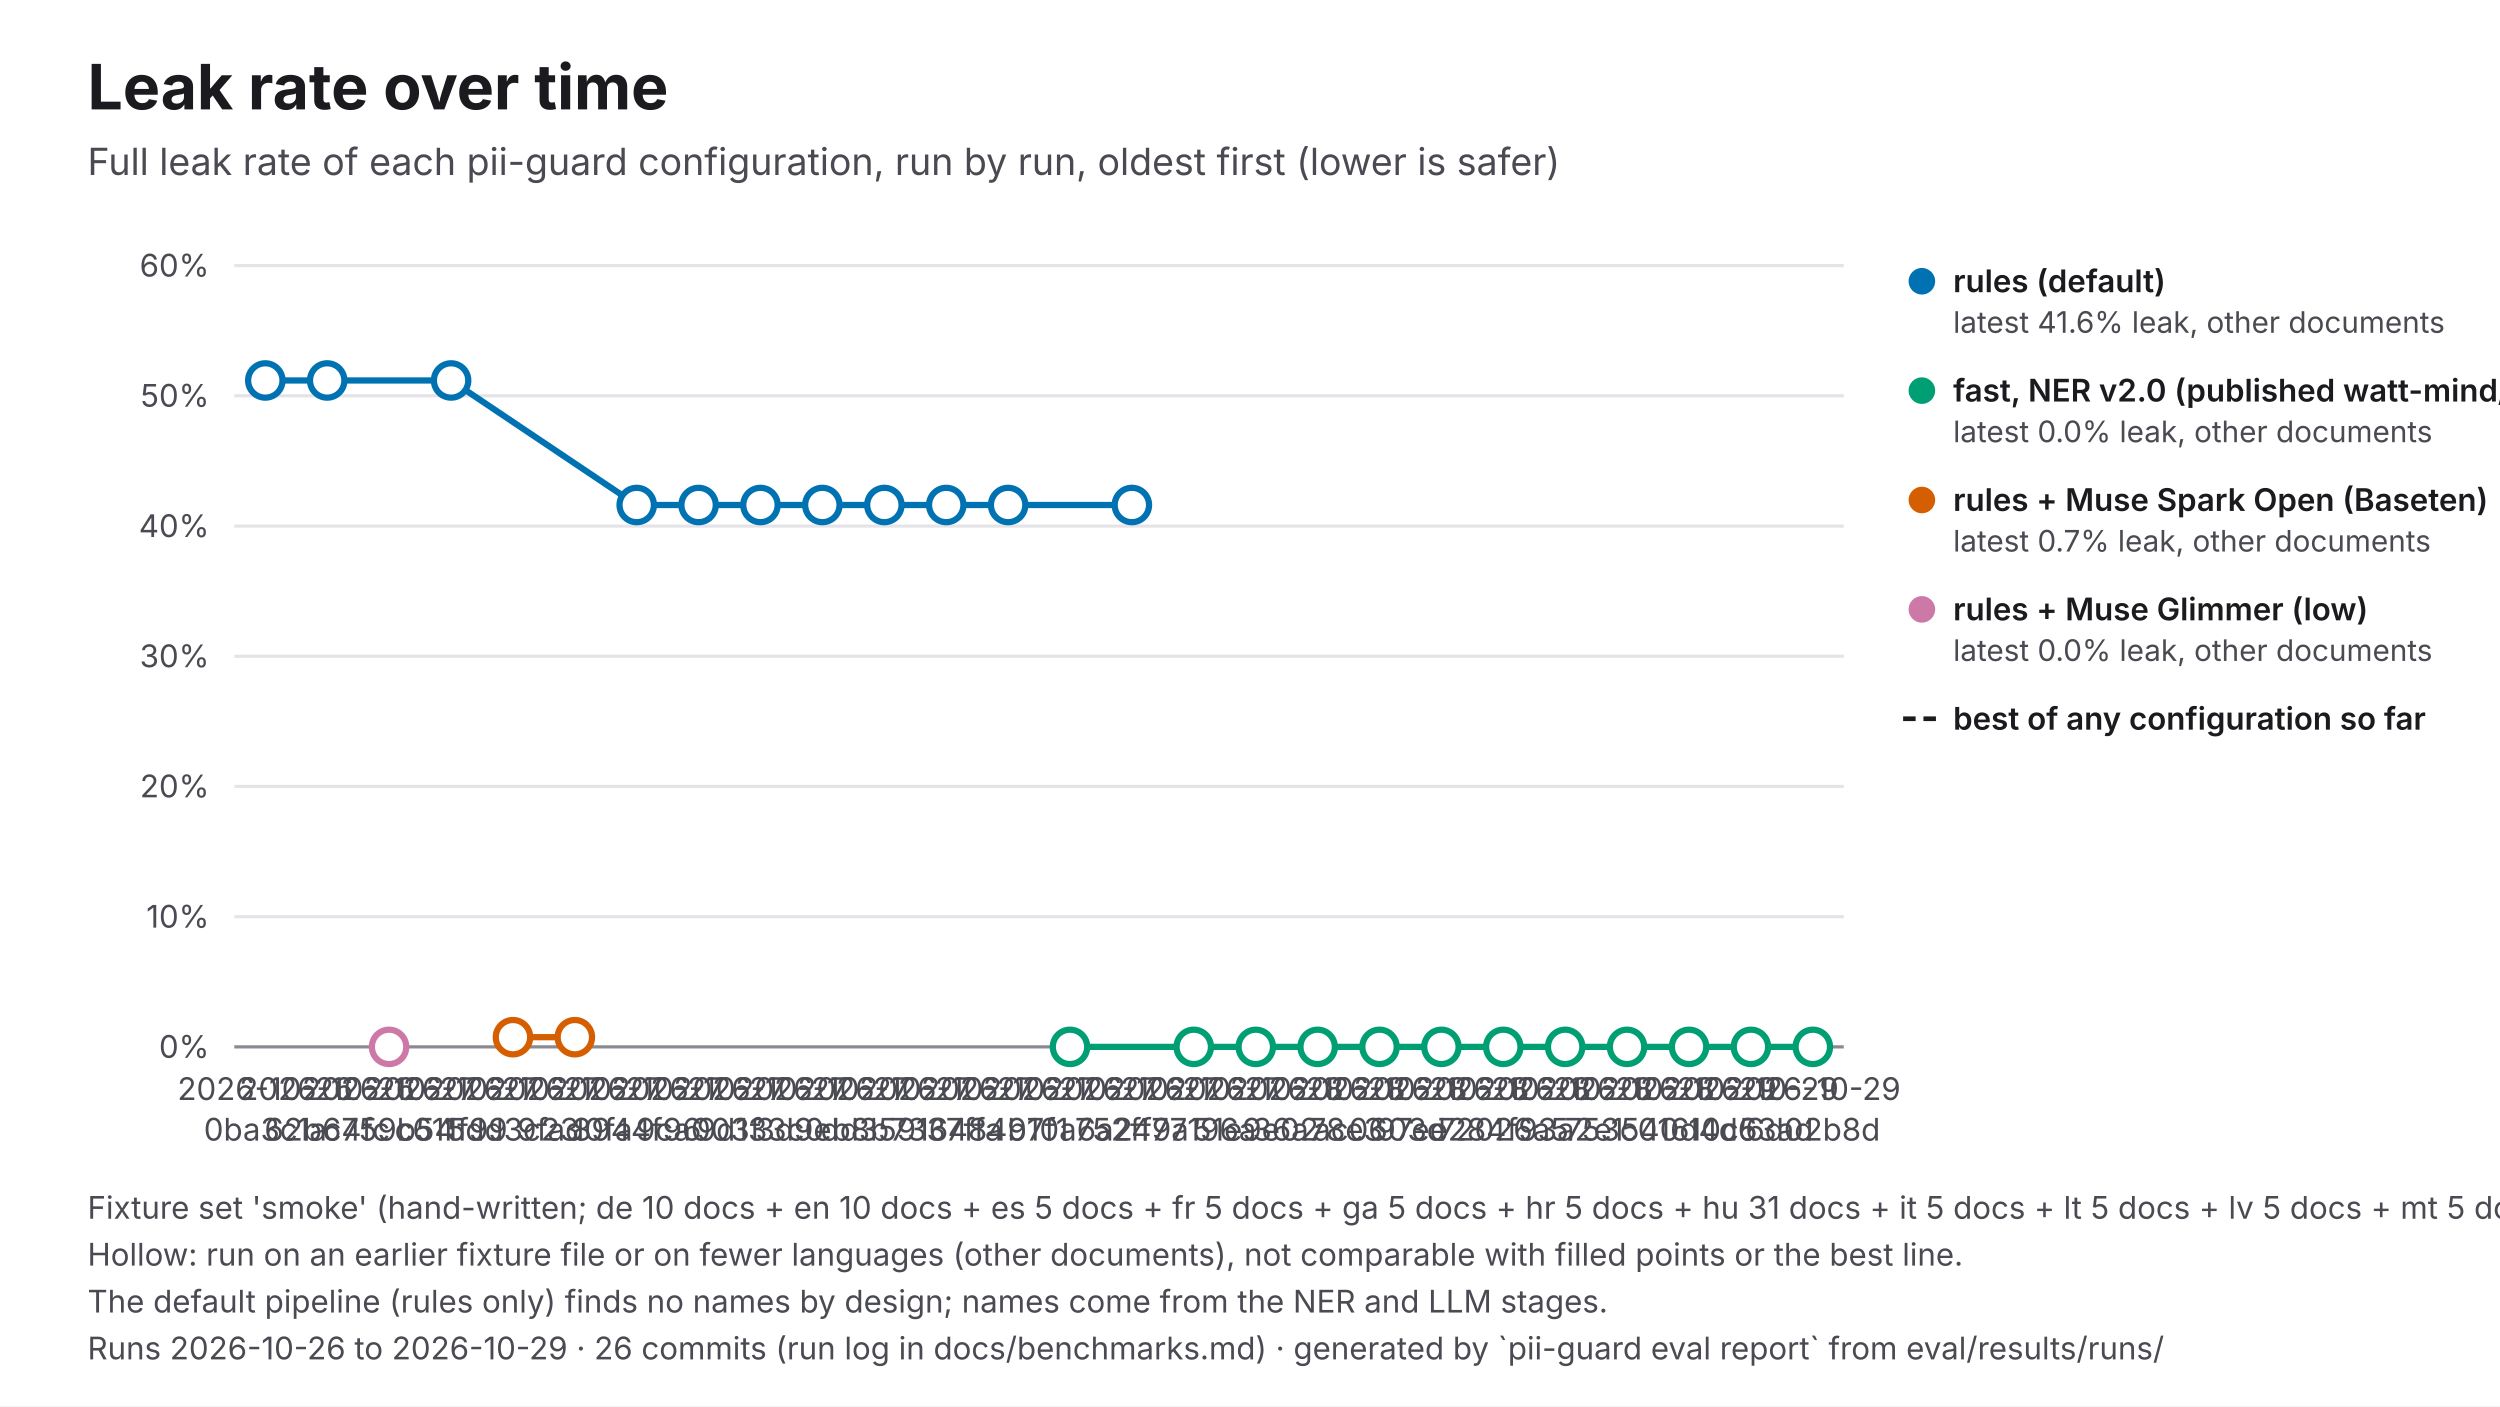
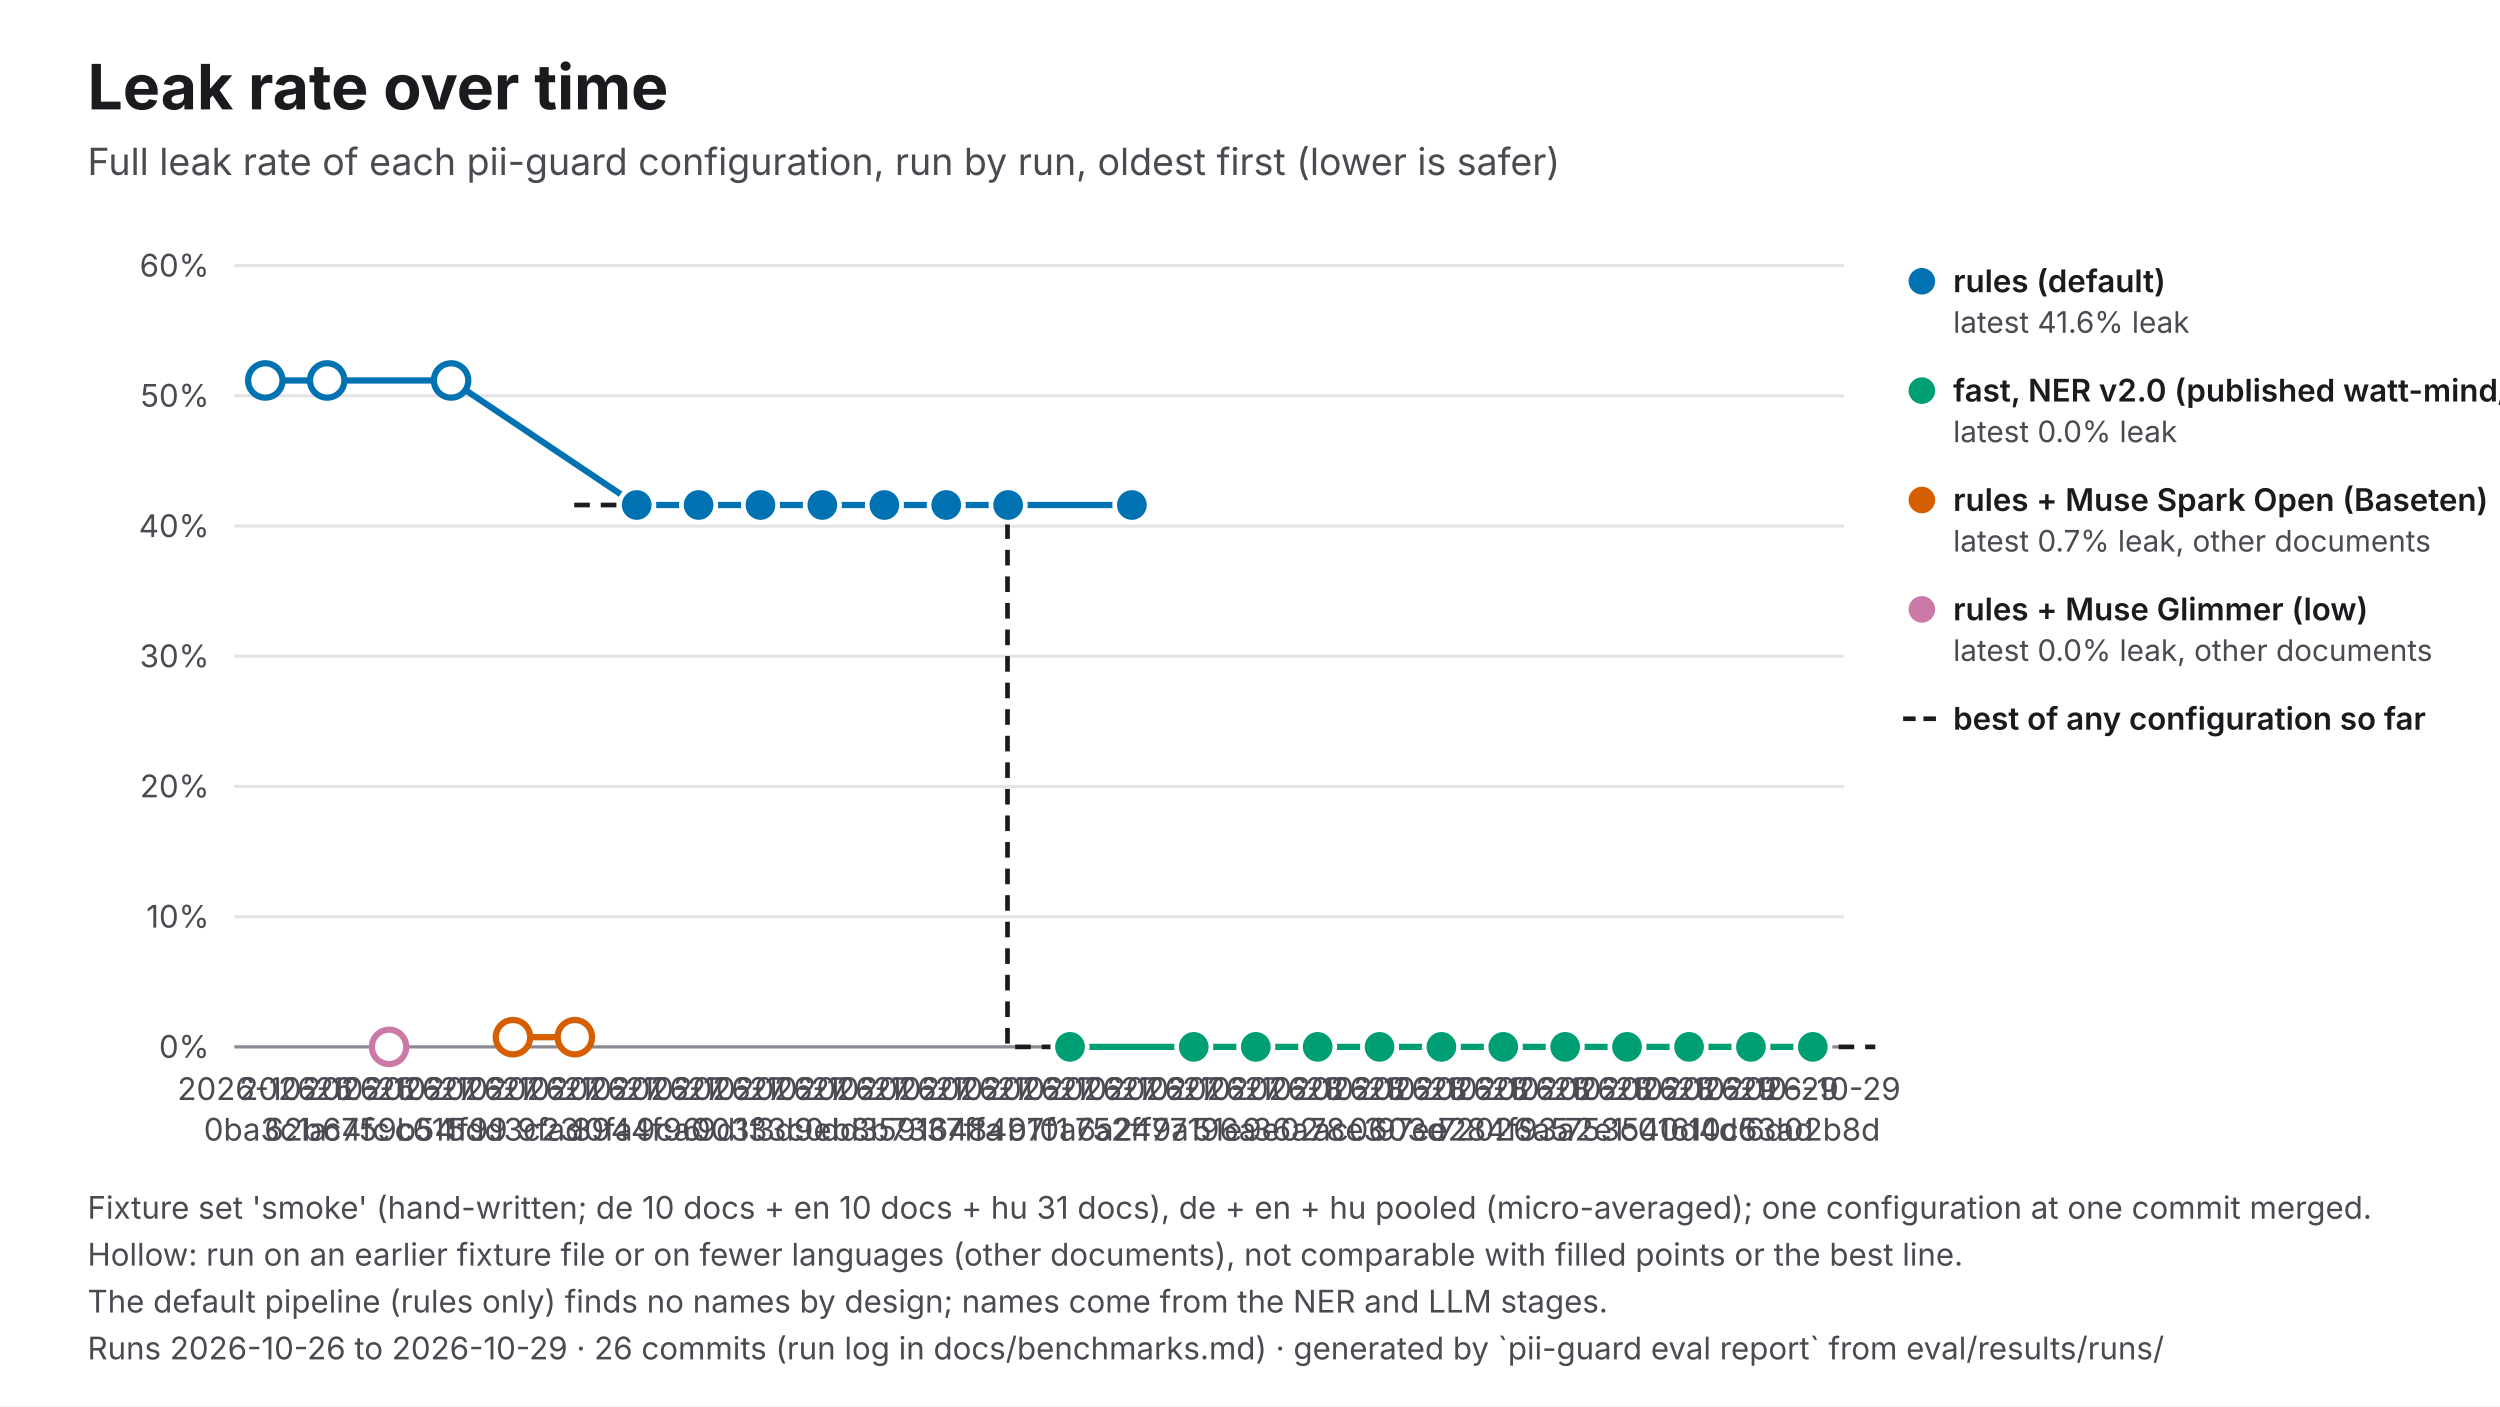
<svg xmlns="http://www.w3.org/2000/svg" viewBox="0 0 1600 900" width="1600" height="900" role="img" aria-labelledby="t d" font-family="Inter, 'Helvetica Neue', Helvetica, Arial, sans-serif">
  <rect width="1600" height="900" fill="#FFFFFF" />
  <text x="56" y="70" font-size="40" fill="#1B1B1F" font-weight="700">Leak rate over time</text>
  <text x="56" y="112" font-size="24" fill="#4A4A52">Full leak rate of each pii-guard configuration, run by run, oldest first (lower is safer)</text>
  <line x1="150" y1="670" x2="1180" y2="670" stroke="#E3E3E8" stroke-width="2" />
  <text x="134" y="677" font-size="20" fill="#4A4A52" text-anchor="end">0%</text>
  <line x1="150" y1="586.7" x2="1180" y2="586.7" stroke="#E3E3E8" stroke-width="2" />
  <text x="134" y="593.7" font-size="20" fill="#4A4A52" text-anchor="end">10%</text>
  <line x1="150" y1="503.3" x2="1180" y2="503.3" stroke="#E3E3E8" stroke-width="2" />
  <text x="134" y="510.3" font-size="20" fill="#4A4A52" text-anchor="end">20%</text>
  <line x1="150" y1="420" x2="1180" y2="420" stroke="#E3E3E8" stroke-width="2" />
  <text x="134" y="427" font-size="20" fill="#4A4A52" text-anchor="end">30%</text>
  <line x1="150" y1="336.7" x2="1180" y2="336.7" stroke="#E3E3E8" stroke-width="2" />
  <text x="134" y="343.7" font-size="20" fill="#4A4A52" text-anchor="end">40%</text>
  <line x1="150" y1="253.3" x2="1180" y2="253.3" stroke="#E3E3E8" stroke-width="2" />
  <text x="134" y="260.3" font-size="20" fill="#4A4A52" text-anchor="end">50%</text>
  <line x1="150" y1="170" x2="1180" y2="170" stroke="#E3E3E8" stroke-width="2" />
  <text x="134" y="177" font-size="20" fill="#4A4A52" text-anchor="end">60%</text>
  <text x="169.8" y="704" font-size="20" fill="#4A4A52" text-anchor="middle">2026-10-26</text>
  <text x="169.8" y="730" font-size="20" fill="#4A4A52" text-anchor="middle">0ba3c1a</text>
  <text x="209.4" y="704" font-size="20" fill="#4A4A52" text-anchor="middle">2026-10-26</text>
  <text x="209.4" y="730" font-size="20" fill="#4A4A52" text-anchor="middle">62b64fc</text>
  <text x="249" y="704" font-size="20" fill="#4A4A52" text-anchor="middle">2026-10-27</text>
  <text x="249" y="730" font-size="20" fill="#4A4A52" text-anchor="middle">c759b54</text>
  <text x="288.7" y="704" font-size="20" fill="#4A4A52" text-anchor="middle">2026-10-27</text>
  <text x="288.7" y="730" font-size="20" fill="#4A4A52" text-anchor="middle">c611f99</text>
  <text x="328.3" y="704" font-size="20" fill="#4A4A52" text-anchor="middle">2026-10-27</text>
  <text x="328.3" y="730" font-size="20" fill="#4A4A52" text-anchor="middle">5dd3c23</text>
  <text x="367.9" y="704" font-size="20" fill="#4A4A52" text-anchor="middle">2026-10-27</text>
  <text x="367.9" y="730" font-size="20" fill="#4A4A52" text-anchor="middle">9fad0fa</text>
  <text x="407.5" y="704" font-size="20" fill="#4A4A52" text-anchor="middle">2026-10-27</text>
  <text x="407.5" y="730" font-size="20" fill="#4A4A52" text-anchor="middle">8944f96</text>
  <text x="447.1" y="704" font-size="20" fill="#4A4A52" text-anchor="middle">2026-10-27</text>
  <text x="447.1" y="730" font-size="20" fill="#4A4A52" text-anchor="middle">9ca003f</text>
  <text x="486.7" y="704" font-size="20" fill="#4A4A52" text-anchor="middle">2026-10-27</text>
  <text x="486.7" y="730" font-size="20" fill="#4A4A52" text-anchor="middle">9d133c0</text>
  <text x="526.3" y="704" font-size="20" fill="#4A4A52" text-anchor="middle">2026-10-27</text>
  <text x="526.3" y="730" font-size="20" fill="#4A4A52" text-anchor="middle">3d9eb8b</text>
  <text x="566" y="704" font-size="20" fill="#4A4A52" text-anchor="middle">2026-10-27</text>
  <text x="566" y="730" font-size="20" fill="#4A4A52" text-anchor="middle">dd35916</text>
  <text x="605.6" y="704" font-size="20" fill="#4A4A52" text-anchor="middle">2026-10-27</text>
  <text x="605.6" y="730" font-size="20" fill="#4A4A52" text-anchor="middle">7337ffa</text>
  <text x="645.2" y="704" font-size="20" fill="#4A4A52" text-anchor="middle">2026-10-27</text>
  <text x="645.2" y="730" font-size="20" fill="#4A4A52" text-anchor="middle">484b7f1</text>
  <text x="684.8" y="704" font-size="20" fill="#4A4A52" text-anchor="middle">2026-10-27</text>
  <text x="684.8" y="730" font-size="20" fill="#4A4A52" text-anchor="middle">910a6a2</text>
  <text x="724.4" y="704" font-size="20" fill="#4A4A52" text-anchor="middle">2026-10-27</text>
  <text x="724.4" y="730" font-size="20" fill="#4A4A52" text-anchor="middle">752ff9a</text>
  <text x="764" y="704" font-size="20" fill="#4A4A52" text-anchor="middle">2026-10-27</text>
  <text x="764" y="730" font-size="20" fill="#4A4A52" text-anchor="middle">477196a</text>
  <text x="803.7" y="704" font-size="20" fill="#4A4A52" text-anchor="middle">2026-10-28</text>
  <text x="803.7" y="730" font-size="20" fill="#4A4A52" text-anchor="middle">51e9e02</text>
  <text x="843.3" y="704" font-size="20" fill="#4A4A52" text-anchor="middle">2026-10-28</text>
  <text x="843.3" y="730" font-size="20" fill="#4A4A52" text-anchor="middle">36a78e3</text>
  <text x="882.9" y="704" font-size="20" fill="#4A4A52" text-anchor="middle">2026-10-28</text>
  <text x="882.9" y="730" font-size="20" fill="#4A4A52" text-anchor="middle">ac0603d</text>
  <text x="922.5" y="704" font-size="20" fill="#4A4A52" text-anchor="middle">2026-10-28</text>
  <text x="922.5" y="730" font-size="20" fill="#4A4A52" text-anchor="middle">97ee284</text>
  <text x="962.1" y="704" font-size="20" fill="#4A4A52" text-anchor="middle">2026-10-28</text>
  <text x="962.1" y="730" font-size="20" fill="#4A4A52" text-anchor="middle">72026a5</text>
  <text x="1001.7" y="704" font-size="20" fill="#4A4A52" text-anchor="middle">2026-10-28</text>
  <text x="1001.7" y="730" font-size="20" fill="#4A4A52" text-anchor="middle">f93a2e1</text>
  <text x="1041.3" y="704" font-size="20" fill="#4A4A52" text-anchor="middle">2026-10-28</text>
  <text x="1041.3" y="730" font-size="20" fill="#4A4A52" text-anchor="middle">753c016</text>
  <text x="1081" y="704" font-size="20" fill="#4A4A52" text-anchor="middle">2026-10-29</text>
  <text x="1081" y="730" font-size="20" fill="#4A4A52" text-anchor="middle">540d4d6</text>
  <text x="1120.6" y="704" font-size="20" fill="#4A4A52" text-anchor="middle">2026-10-29</text>
  <text x="1120.6" y="730" font-size="20" fill="#4A4A52" text-anchor="middle">10c53ad</text>
  <text x="1160.2" y="704" font-size="20" fill="#4A4A52" text-anchor="middle">2026-10-29</text>
  <text x="1160.2" y="730" font-size="20" fill="#4A4A52" text-anchor="middle">6d02b8d</text>
  <line x1="150" y1="670" x2="1180" y2="670" stroke="#8A8A93" stroke-width="2" />
+   <path d="M367.5,323.2H407.1V323.2H446.7V323.2H486.3V323.2H526V323.2H565.6V323.2H605.2V323.2H644.8V670H684.4V670H724V670H763.7V670H803.3V670H842.9V670H882.5V670H922.1V670H961.7V670H1001.3V670H1041V670H1080.6V670H1120.2V670H1200.2" fill="none" stroke="#1B1B1F" stroke-width="3" stroke-dasharray="10 7" />
  <path d="M169.8,243.5L209.4,243.5L288.7,243.5L407.5,323.2L447.1,323.2L486.7,323.2L526.3,323.2L566,323.2L605.6,323.2L645.2,323.2L724.4,323.2" fill="none" stroke="#0072B2" stroke-width="4" />
  <circle cx="169.8" cy="243.5" r="11" fill="#FFFFFF" stroke="#0072B2" stroke-width="4" />
  <circle cx="209.4" cy="243.5" r="11" fill="#FFFFFF" stroke="#0072B2" stroke-width="4" />
  <circle cx="288.7" cy="243.5" r="11" fill="#FFFFFF" stroke="#0072B2" stroke-width="4" />
-   <circle cx="407.5" cy="323.2" r="11" fill="#FFFFFF" stroke="#0072B2" stroke-width="4" />
-   <circle cx="447.1" cy="323.2" r="11" fill="#FFFFFF" stroke="#0072B2" stroke-width="4" />
-   <circle cx="486.7" cy="323.2" r="11" fill="#FFFFFF" stroke="#0072B2" stroke-width="4" />
-   <circle cx="526.3" cy="323.2" r="11" fill="#FFFFFF" stroke="#0072B2" stroke-width="4" />
-   <circle cx="566" cy="323.2" r="11" fill="#FFFFFF" stroke="#0072B2" stroke-width="4" />
-   <circle cx="605.6" cy="323.2" r="11" fill="#FFFFFF" stroke="#0072B2" stroke-width="4" />
-   <circle cx="645.2" cy="323.2" r="11" fill="#FFFFFF" stroke="#0072B2" stroke-width="4" />
-   <circle cx="724.4" cy="323.2" r="11" fill="#FFFFFF" stroke="#0072B2" stroke-width="4" />
+   <circle cx="407.5" cy="323.2" r="11" fill="#0072B2" stroke="#FFFFFF" stroke-width="3" />
+   <circle cx="447.1" cy="323.2" r="11" fill="#0072B2" stroke="#FFFFFF" stroke-width="3" />
+   <circle cx="486.7" cy="323.2" r="11" fill="#0072B2" stroke="#FFFFFF" stroke-width="3" />
+   <circle cx="526.3" cy="323.2" r="11" fill="#0072B2" stroke="#FFFFFF" stroke-width="3" />
+   <circle cx="566" cy="323.2" r="11" fill="#0072B2" stroke="#FFFFFF" stroke-width="3" />
+   <circle cx="605.6" cy="323.2" r="11" fill="#0072B2" stroke="#FFFFFF" stroke-width="3" />
+   <circle cx="645.2" cy="323.2" r="11" fill="#0072B2" stroke="#FFFFFF" stroke-width="3" />
+   <circle cx="724.4" cy="323.2" r="11" fill="#0072B2" stroke="#FFFFFF" stroke-width="3" />
  <path d="M684.8,670L764,670L803.7,670L843.3,670L882.9,670L922.5,670L962.1,670L1001.7,670L1041.3,670L1081,670L1120.6,670L1160.2,670" fill="none" stroke="#009E73" stroke-width="4" />
-   <circle cx="684.8" cy="670" r="11" fill="#FFFFFF" stroke="#009E73" stroke-width="4" />
-   <circle cx="764" cy="670" r="11" fill="#FFFFFF" stroke="#009E73" stroke-width="4" />
-   <circle cx="803.7" cy="670" r="11" fill="#FFFFFF" stroke="#009E73" stroke-width="4" />
-   <circle cx="843.3" cy="670" r="11" fill="#FFFFFF" stroke="#009E73" stroke-width="4" />
-   <circle cx="882.9" cy="670" r="11" fill="#FFFFFF" stroke="#009E73" stroke-width="4" />
-   <circle cx="922.5" cy="670" r="11" fill="#FFFFFF" stroke="#009E73" stroke-width="4" />
-   <circle cx="962.1" cy="670" r="11" fill="#FFFFFF" stroke="#009E73" stroke-width="4" />
-   <circle cx="1001.7" cy="670" r="11" fill="#FFFFFF" stroke="#009E73" stroke-width="4" />
-   <circle cx="1041.3" cy="670" r="11" fill="#FFFFFF" stroke="#009E73" stroke-width="4" />
-   <circle cx="1081" cy="670" r="11" fill="#FFFFFF" stroke="#009E73" stroke-width="4" />
-   <circle cx="1120.6" cy="670" r="11" fill="#FFFFFF" stroke="#009E73" stroke-width="4" />
-   <circle cx="1160.2" cy="670" r="11" fill="#FFFFFF" stroke="#009E73" stroke-width="4" />
+   <circle cx="684.8" cy="670" r="11" fill="#009E73" stroke="#FFFFFF" stroke-width="3" />
+   <circle cx="764" cy="670" r="11" fill="#009E73" stroke="#FFFFFF" stroke-width="3" />
+   <circle cx="803.7" cy="670" r="11" fill="#009E73" stroke="#FFFFFF" stroke-width="3" />
+   <circle cx="843.3" cy="670" r="11" fill="#009E73" stroke="#FFFFFF" stroke-width="3" />
+   <circle cx="882.9" cy="670" r="11" fill="#009E73" stroke="#FFFFFF" stroke-width="3" />
+   <circle cx="922.5" cy="670" r="11" fill="#009E73" stroke="#FFFFFF" stroke-width="3" />
+   <circle cx="962.1" cy="670" r="11" fill="#009E73" stroke="#FFFFFF" stroke-width="3" />
+   <circle cx="1001.7" cy="670" r="11" fill="#009E73" stroke="#FFFFFF" stroke-width="3" />
+   <circle cx="1041.3" cy="670" r="11" fill="#009E73" stroke="#FFFFFF" stroke-width="3" />
+   <circle cx="1081" cy="670" r="11" fill="#009E73" stroke="#FFFFFF" stroke-width="3" />
+   <circle cx="1120.6" cy="670" r="11" fill="#009E73" stroke="#FFFFFF" stroke-width="3" />
+   <circle cx="1160.2" cy="670" r="11" fill="#009E73" stroke="#FFFFFF" stroke-width="3" />
  <path d="M328.3,663.8L367.9,663.8" fill="none" stroke="#D55E00" stroke-width="4" />
  <circle cx="328.3" cy="663.8" r="11" fill="#FFFFFF" stroke="#D55E00" stroke-width="4" />
  <circle cx="367.9" cy="663.8" r="11" fill="#FFFFFF" stroke="#D55E00" stroke-width="4" />
  <circle cx="249" cy="670" r="11" fill="#FFFFFF" stroke="#CC79A7" stroke-width="4" />
  <circle cx="1230" cy="180" r="10" fill="#0072B2" stroke="#FFFFFF" stroke-width="3" />
  <text x="1250" y="187" font-size="20" fill="#1B1B1F" font-weight="600">rules (default)</text>
-   <text x="1250" y="213" font-size="19" fill="#4A4A52">latest 41.6% leak, other documents</text>
+   <text x="1250" y="213" font-size="19" fill="#4A4A52">latest 41.6% leak</text>
  <circle cx="1230" cy="250" r="10" fill="#009E73" stroke="#FFFFFF" stroke-width="3" />
  <text x="1250" y="257" font-size="20" fill="#1B1B1F" font-weight="600">fast, NER v2.0 (published watt-mind/pii-guard-ner-xlmr-base, LAB-1306)</text>
-   <text x="1250" y="283" font-size="19" fill="#4A4A52">latest 0.0% leak, other documents</text>
+   <text x="1250" y="283" font-size="19" fill="#4A4A52">latest 0.0% leak</text>
  <circle cx="1230" cy="320" r="10" fill="#D55E00" stroke="#FFFFFF" stroke-width="3" />
  <text x="1250" y="327" font-size="20" fill="#1B1B1F" font-weight="600">rules + Muse Spark Open (Baseten)</text>
  <text x="1250" y="353" font-size="19" fill="#4A4A52">latest 0.7% leak, other documents</text>
  <circle cx="1230" cy="390" r="10" fill="#CC79A7" stroke="#FFFFFF" stroke-width="3" />
  <text x="1250" y="397" font-size="20" fill="#1B1B1F" font-weight="600">rules + Muse Glimmer (low)</text>
  <text x="1250" y="423" font-size="19" fill="#4A4A52">latest 0.0% leak, other documents</text>
  <line x1="1218" y1="460" x2="1242" y2="460" stroke="#1B1B1F" stroke-width="3" stroke-dasharray="8 5" />
  <text x="1250" y="467" font-size="20" fill="#1B1B1F" font-weight="600">best of any configuration so far</text>
-   <text x="56" y="780" font-size="20" fill="#4A4A52">Fixture set 'smoke' (hand-written; de 10 docs + en 10 docs + es 5 docs + fr 5 docs + ga 5 docs + hr 5 docs + hu 31 docs + it 5 docs + lt 5 docs + lv 5 docs + mt 5 docs + nl 5 docs + ro 5 docs + sl 5 docs), de + en + es + fr + ga + hr + hu + it + lt + lv + mt + nl + ro + sl pooled (micro-averaged); one configuration at one commit merged.</text>
+   <text x="56" y="780" font-size="20" fill="#4A4A52">Fixture set 'smoke' (hand-written; de 10 docs + en 10 docs + hu 31 docs), de + en + hu pooled (micro-averaged); one configuration at one commit merged.</text>
  <text x="56" y="810" font-size="20" fill="#4A4A52">Hollow: run on an earlier fixture file or on fewer languages (other documents), not comparable with filled points or the best line.</text>
  <text x="56" y="840" font-size="20" fill="#4A4A52">The default pipeline (rules only) finds no names by design; names come from the NER and LLM stages.</text>
  <text x="56" y="870" font-size="20" fill="#4A4A52">Runs 2026-10-26 to 2026-10-29 · 26 commits (run log in docs/benchmarks.md) · generated by `pii-guard eval report` from eval/results/runs/</text>
</svg>
